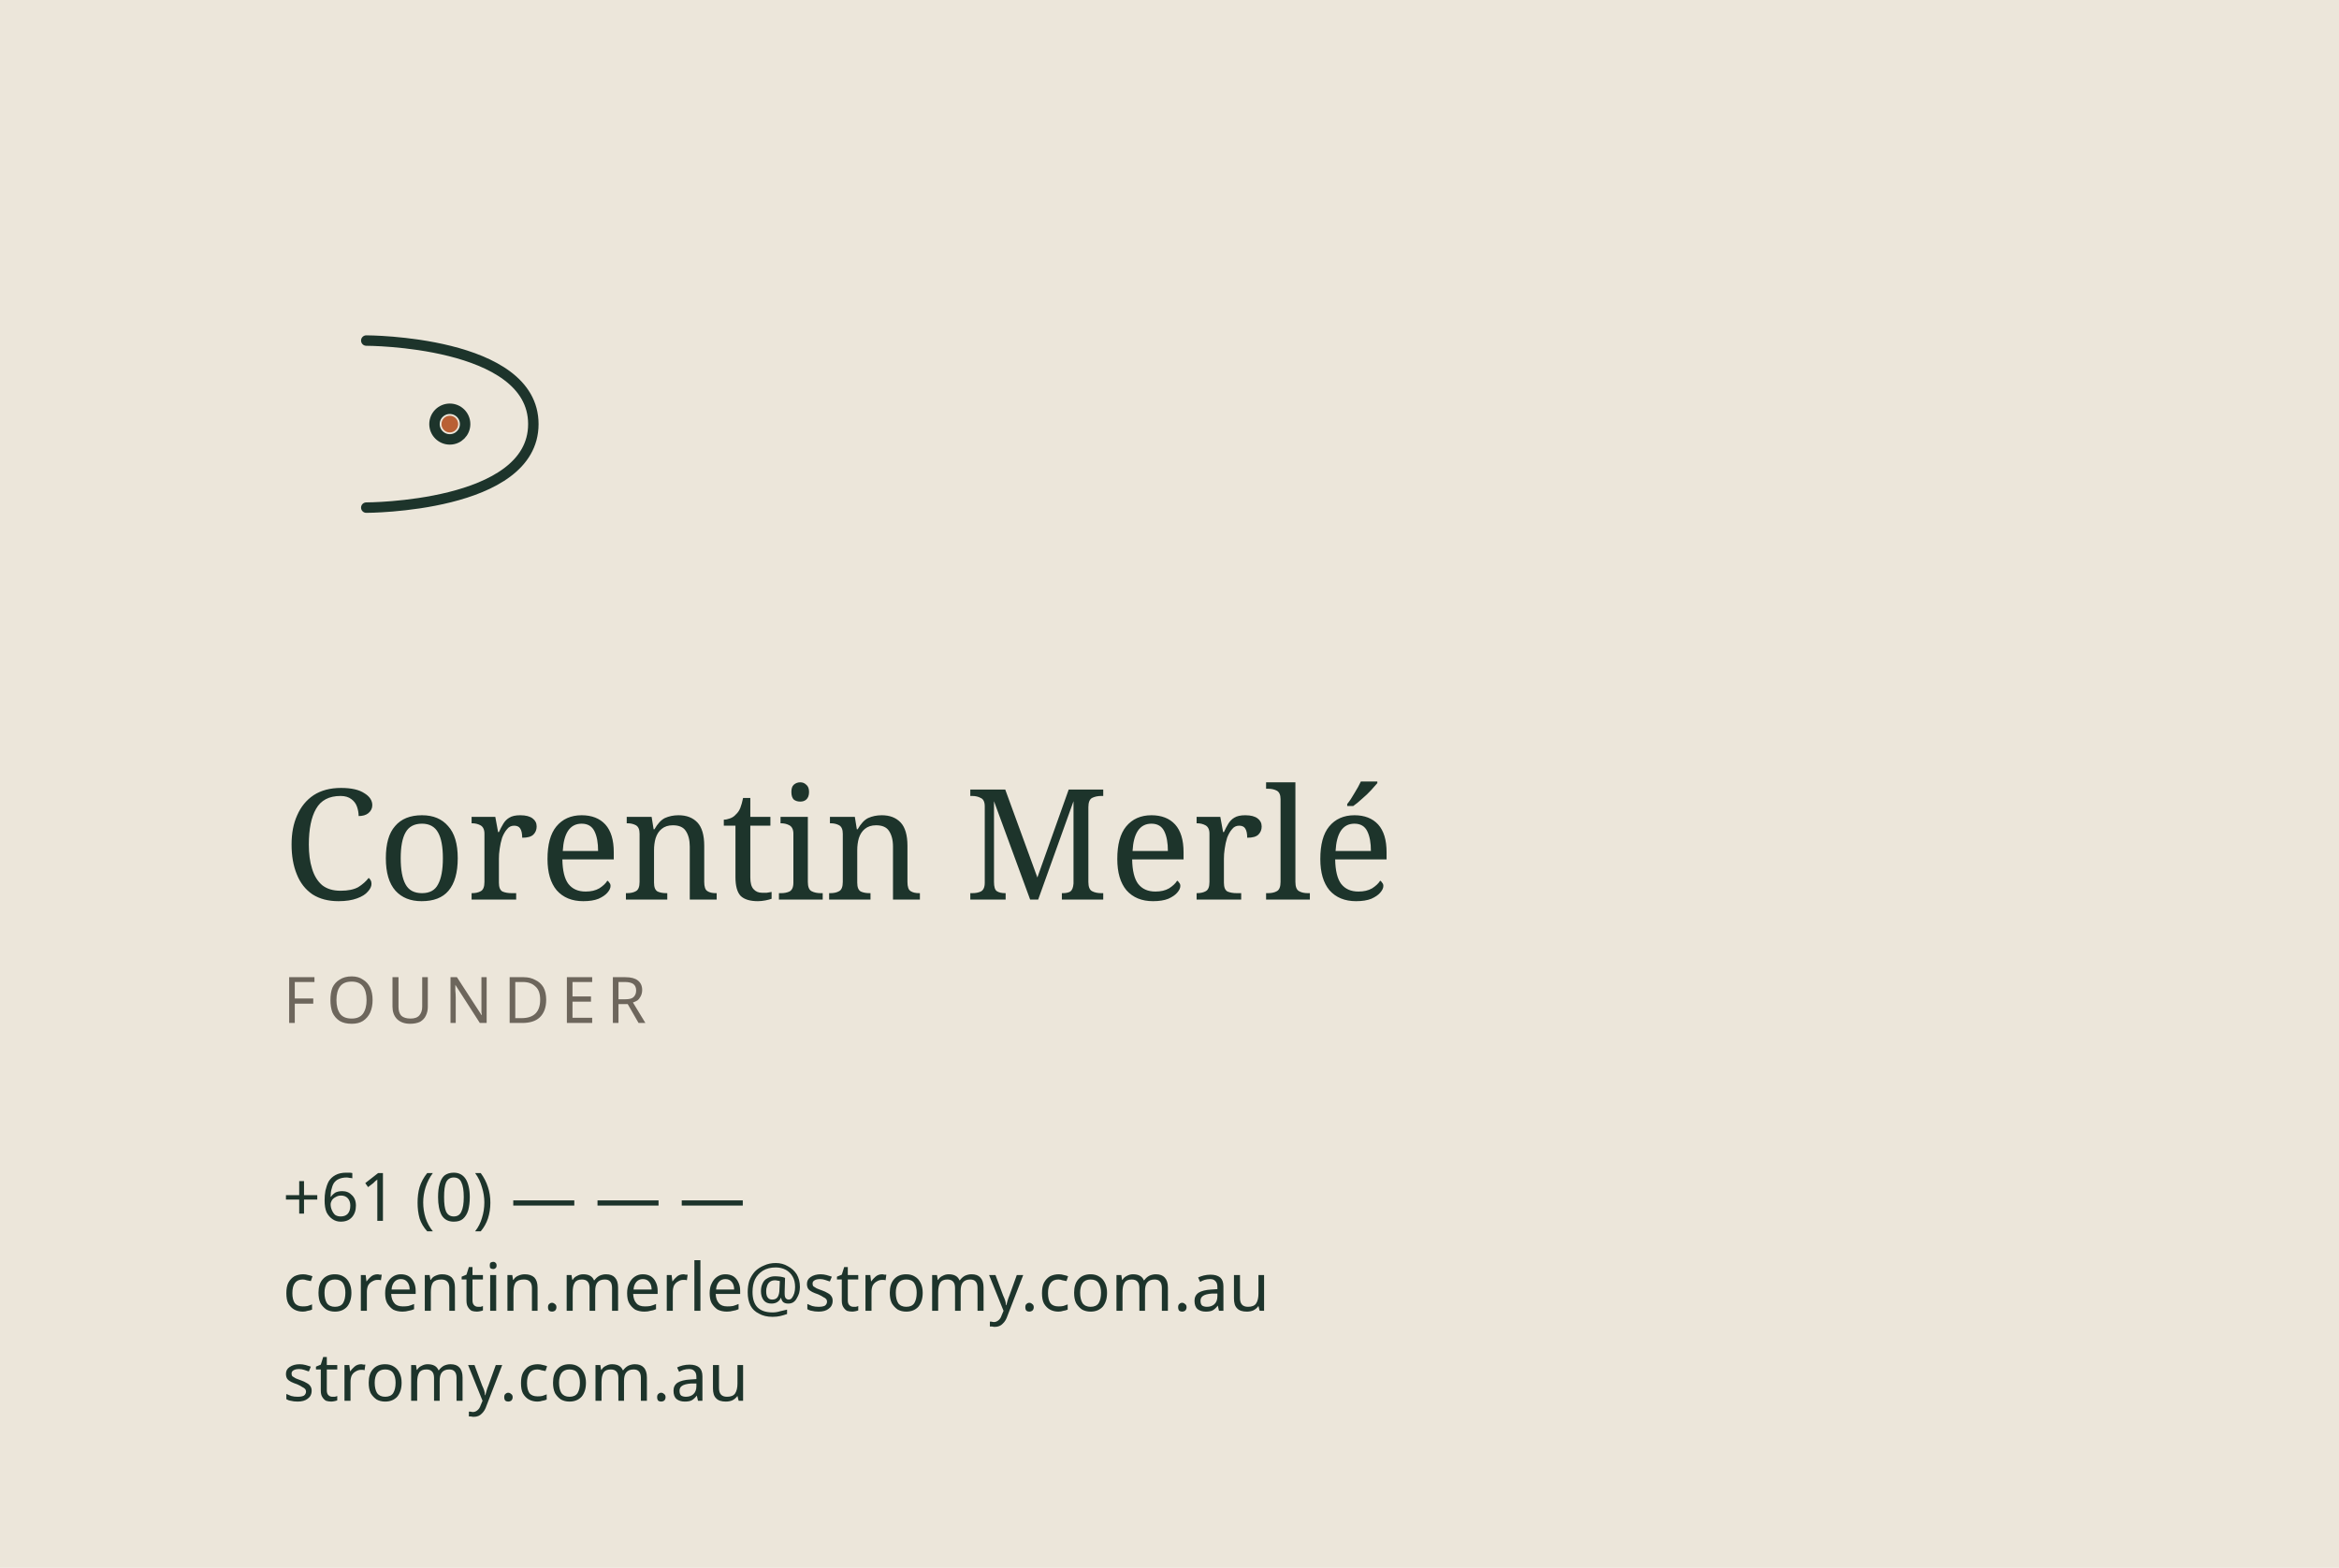
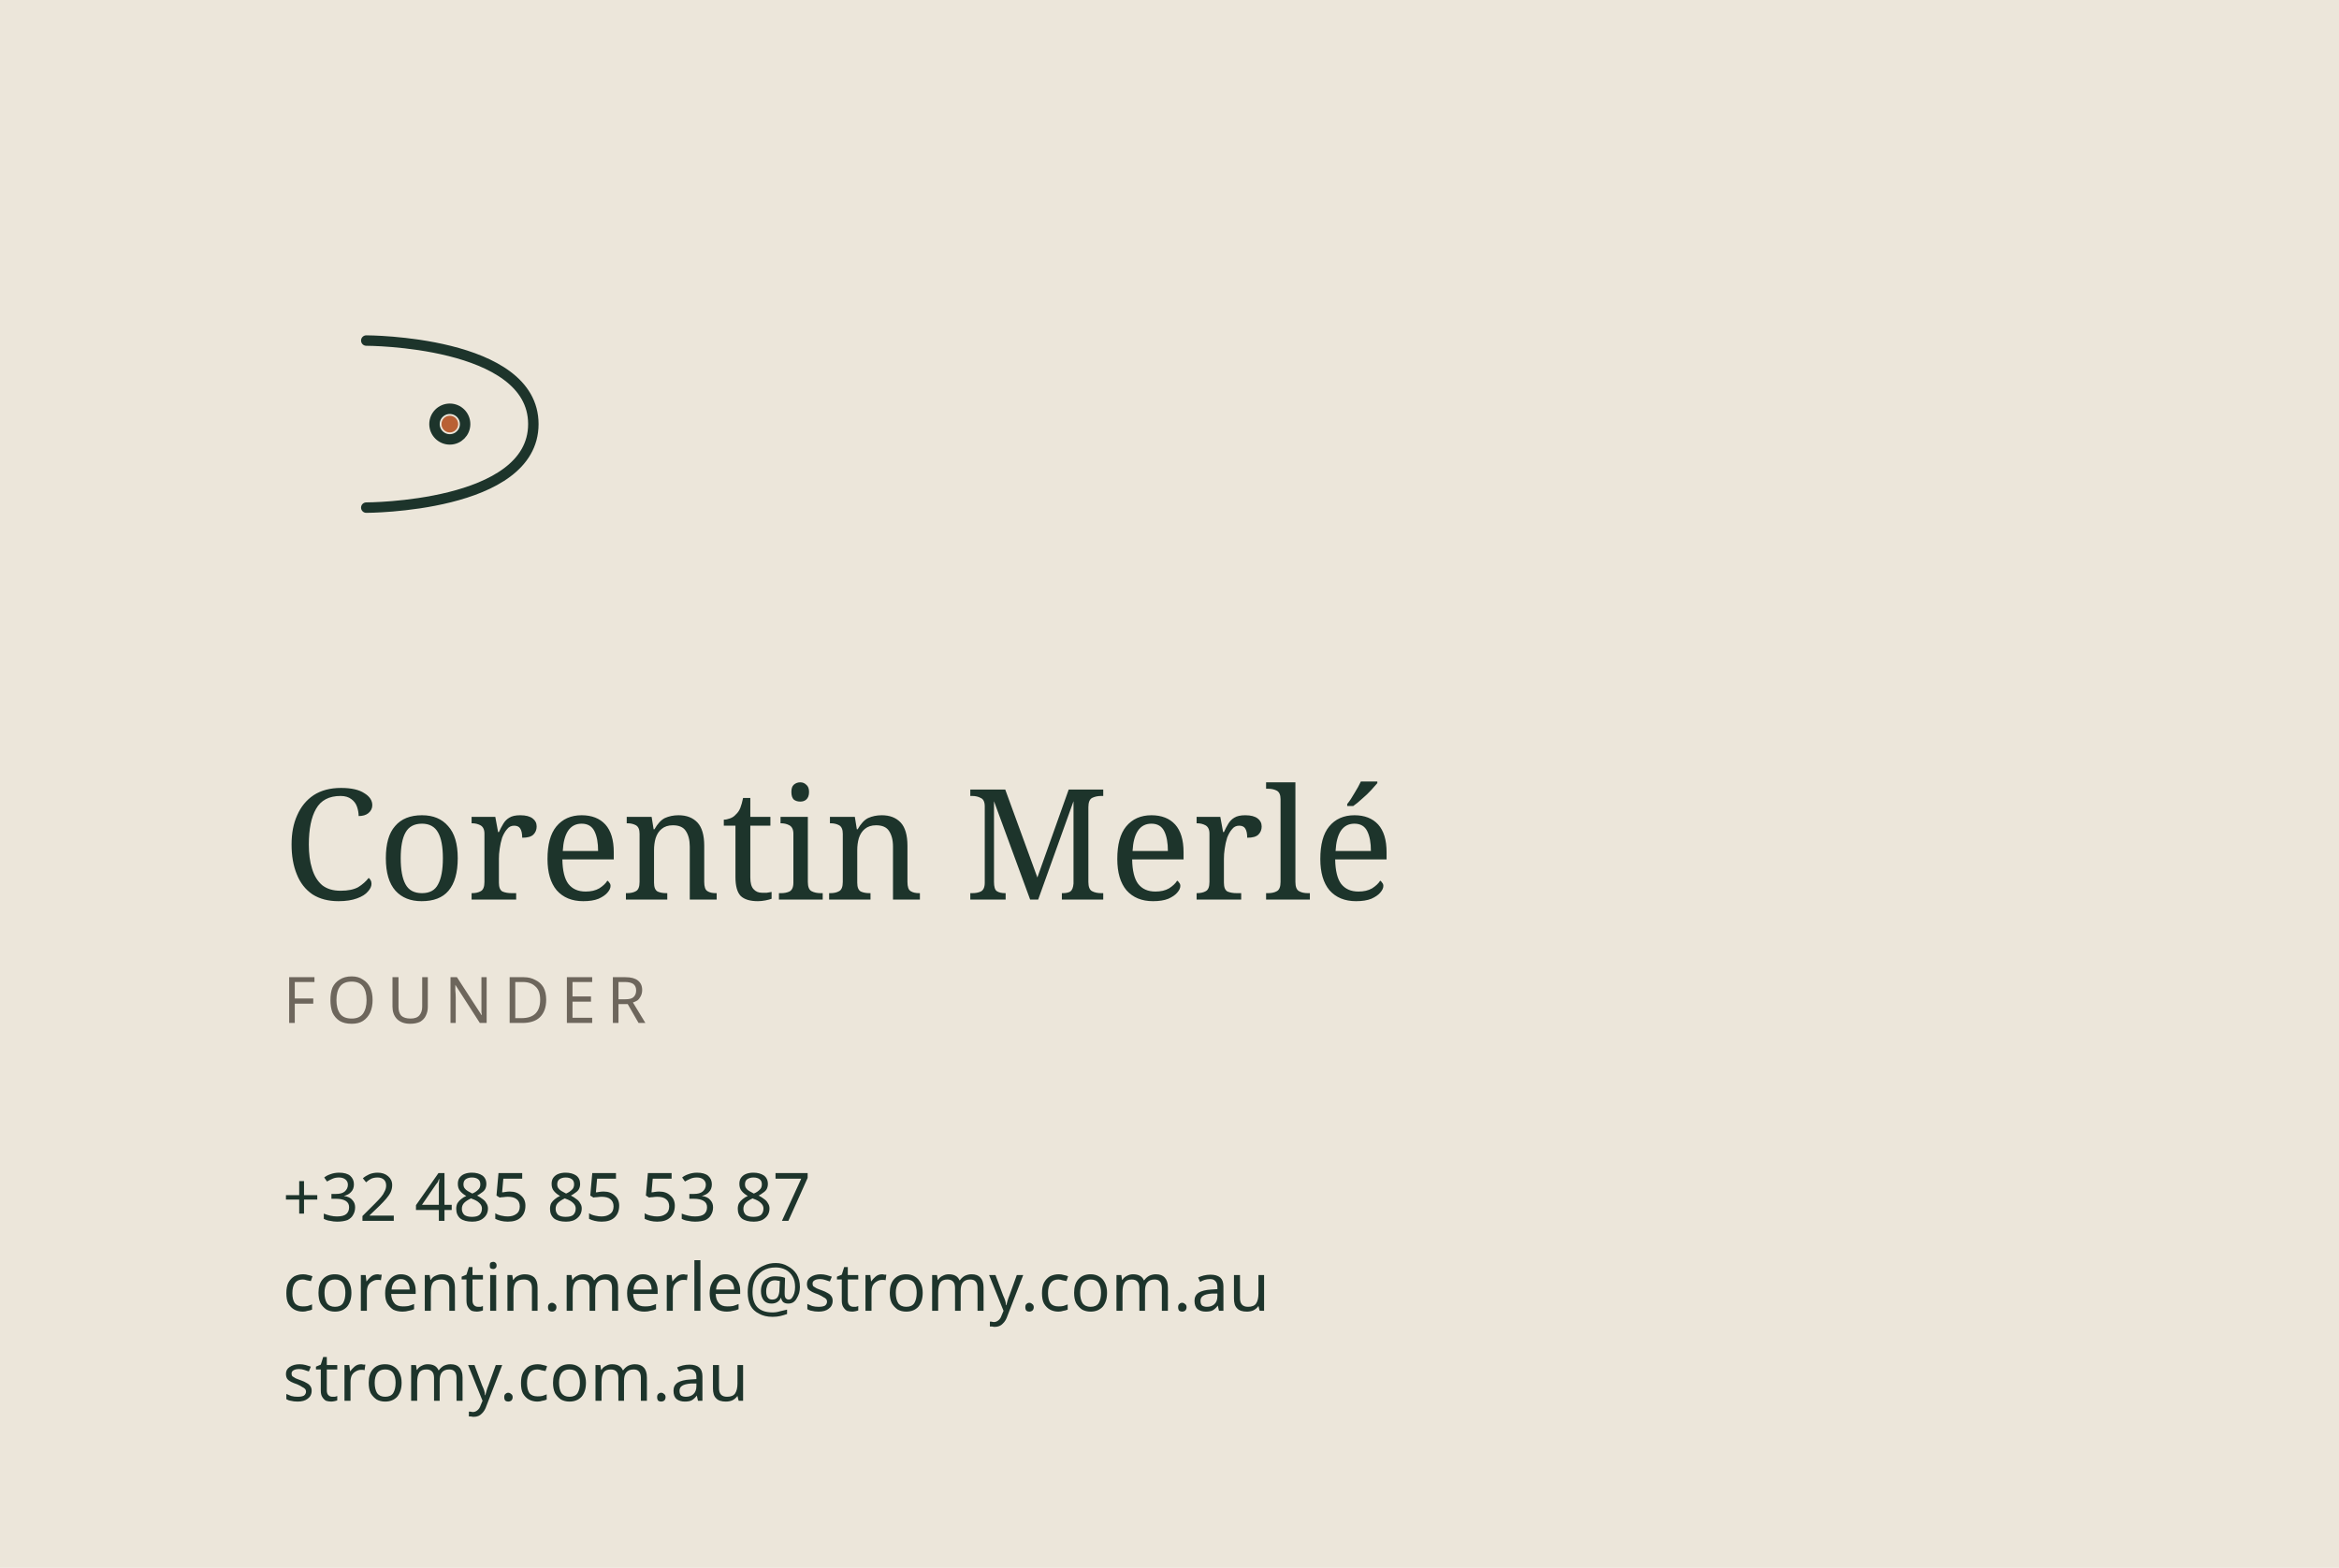
<svg xmlns="http://www.w3.org/2000/svg" width="91mm" height="61mm" viewBox="0 0 91 61">
  <rect width="91" height="61" fill="#ECE6DA" />
  <svg x="11" y="10" width="13" height="13" viewBox="0 0 96 96">
    <path d="M 24 24 C 24 24, 72 24, 72 48 C 72 72, 24 72, 24 72" fill="none" stroke="#1D342B" stroke-width="3" stroke-linecap="round" />
    <circle cx="48" cy="48" r="4.4" fill="none" stroke="#1D342B" stroke-width="3" />
    <circle cx="48" cy="48" r="2.4" fill="#B96034" />
  </svg>
  <text x="11" y="35" fill="#1D342B" font-family="Fraunces, Georgia, serif" font-weight="500" font-size="6">Corentin Merlé</text>
  <text x="11" y="39.8" fill="#6D665C" font-family="'Plus Jakarta Sans', sans-serif" font-size="2.5" letter-spacing="0.4">FOUNDER</text>
-   <text x="11" y="47.5" fill="#1D342B" font-family="'Plus Jakarta Sans', sans-serif" font-size="2.6">+61 (0) — — —</text>
+   <text x="11" y="47.5" fill="#1D342B" font-family="'Plus Jakarta Sans', sans-serif" font-size="2.6">+32 485 85 53 87</text>
  <text x="11" y="51" fill="#1D342B" font-family="'Plus Jakarta Sans', sans-serif" font-size="2.6">corentin.merle@stromy.com.au</text>
  <text x="11" y="54.5" fill="#1D342B" font-family="'Plus Jakarta Sans', sans-serif" font-size="2.6">stromy.com.au</text>
</svg>
